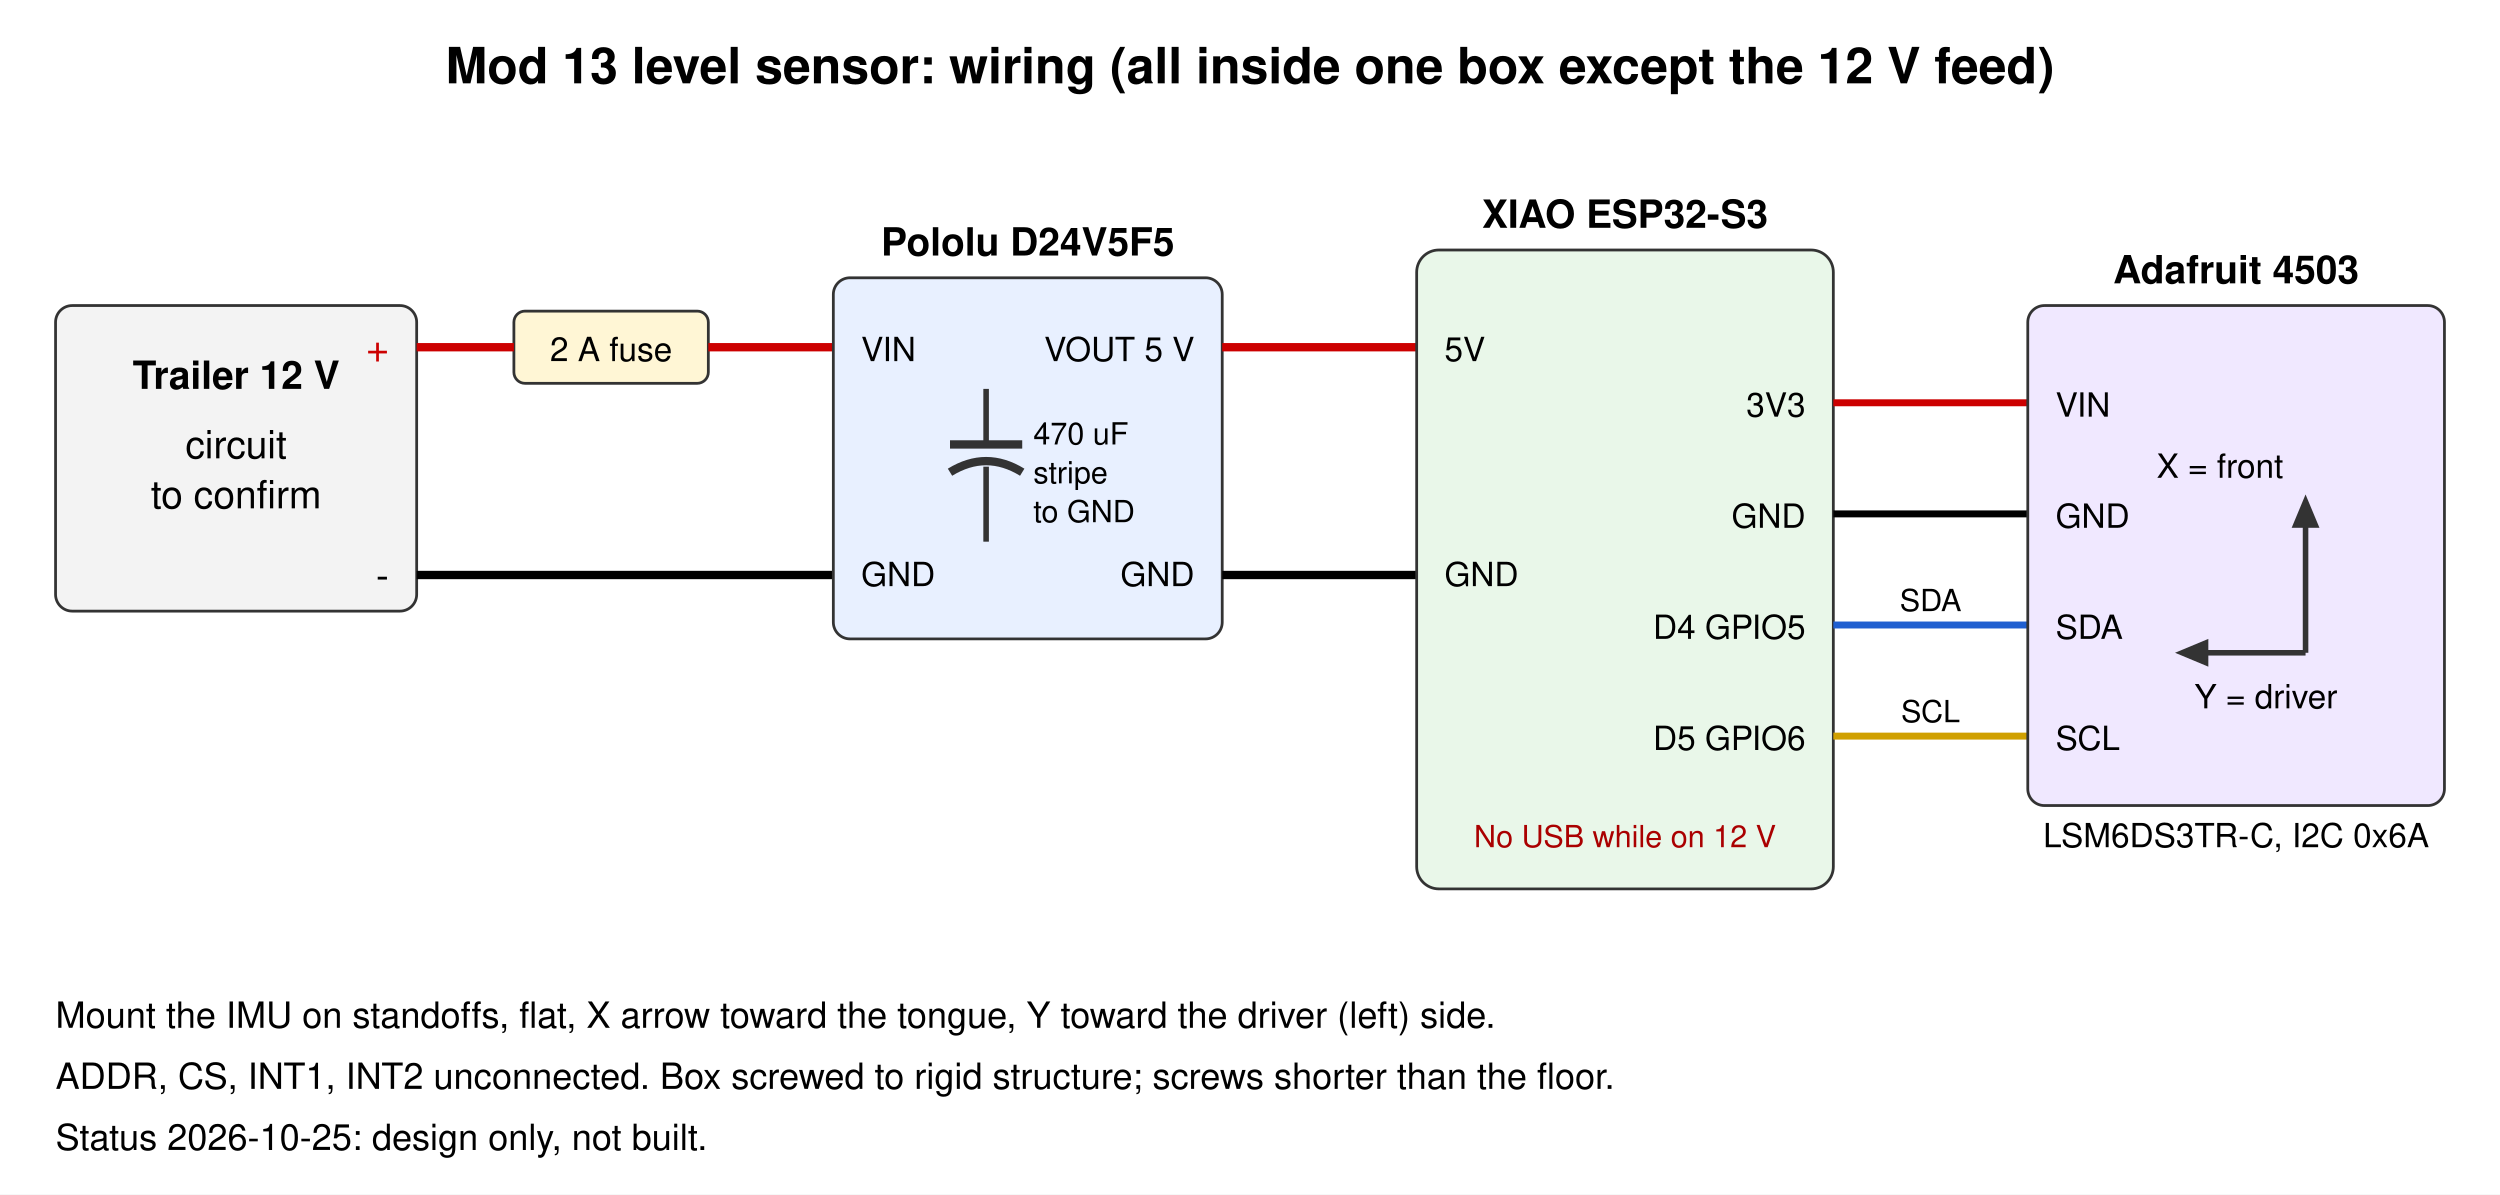
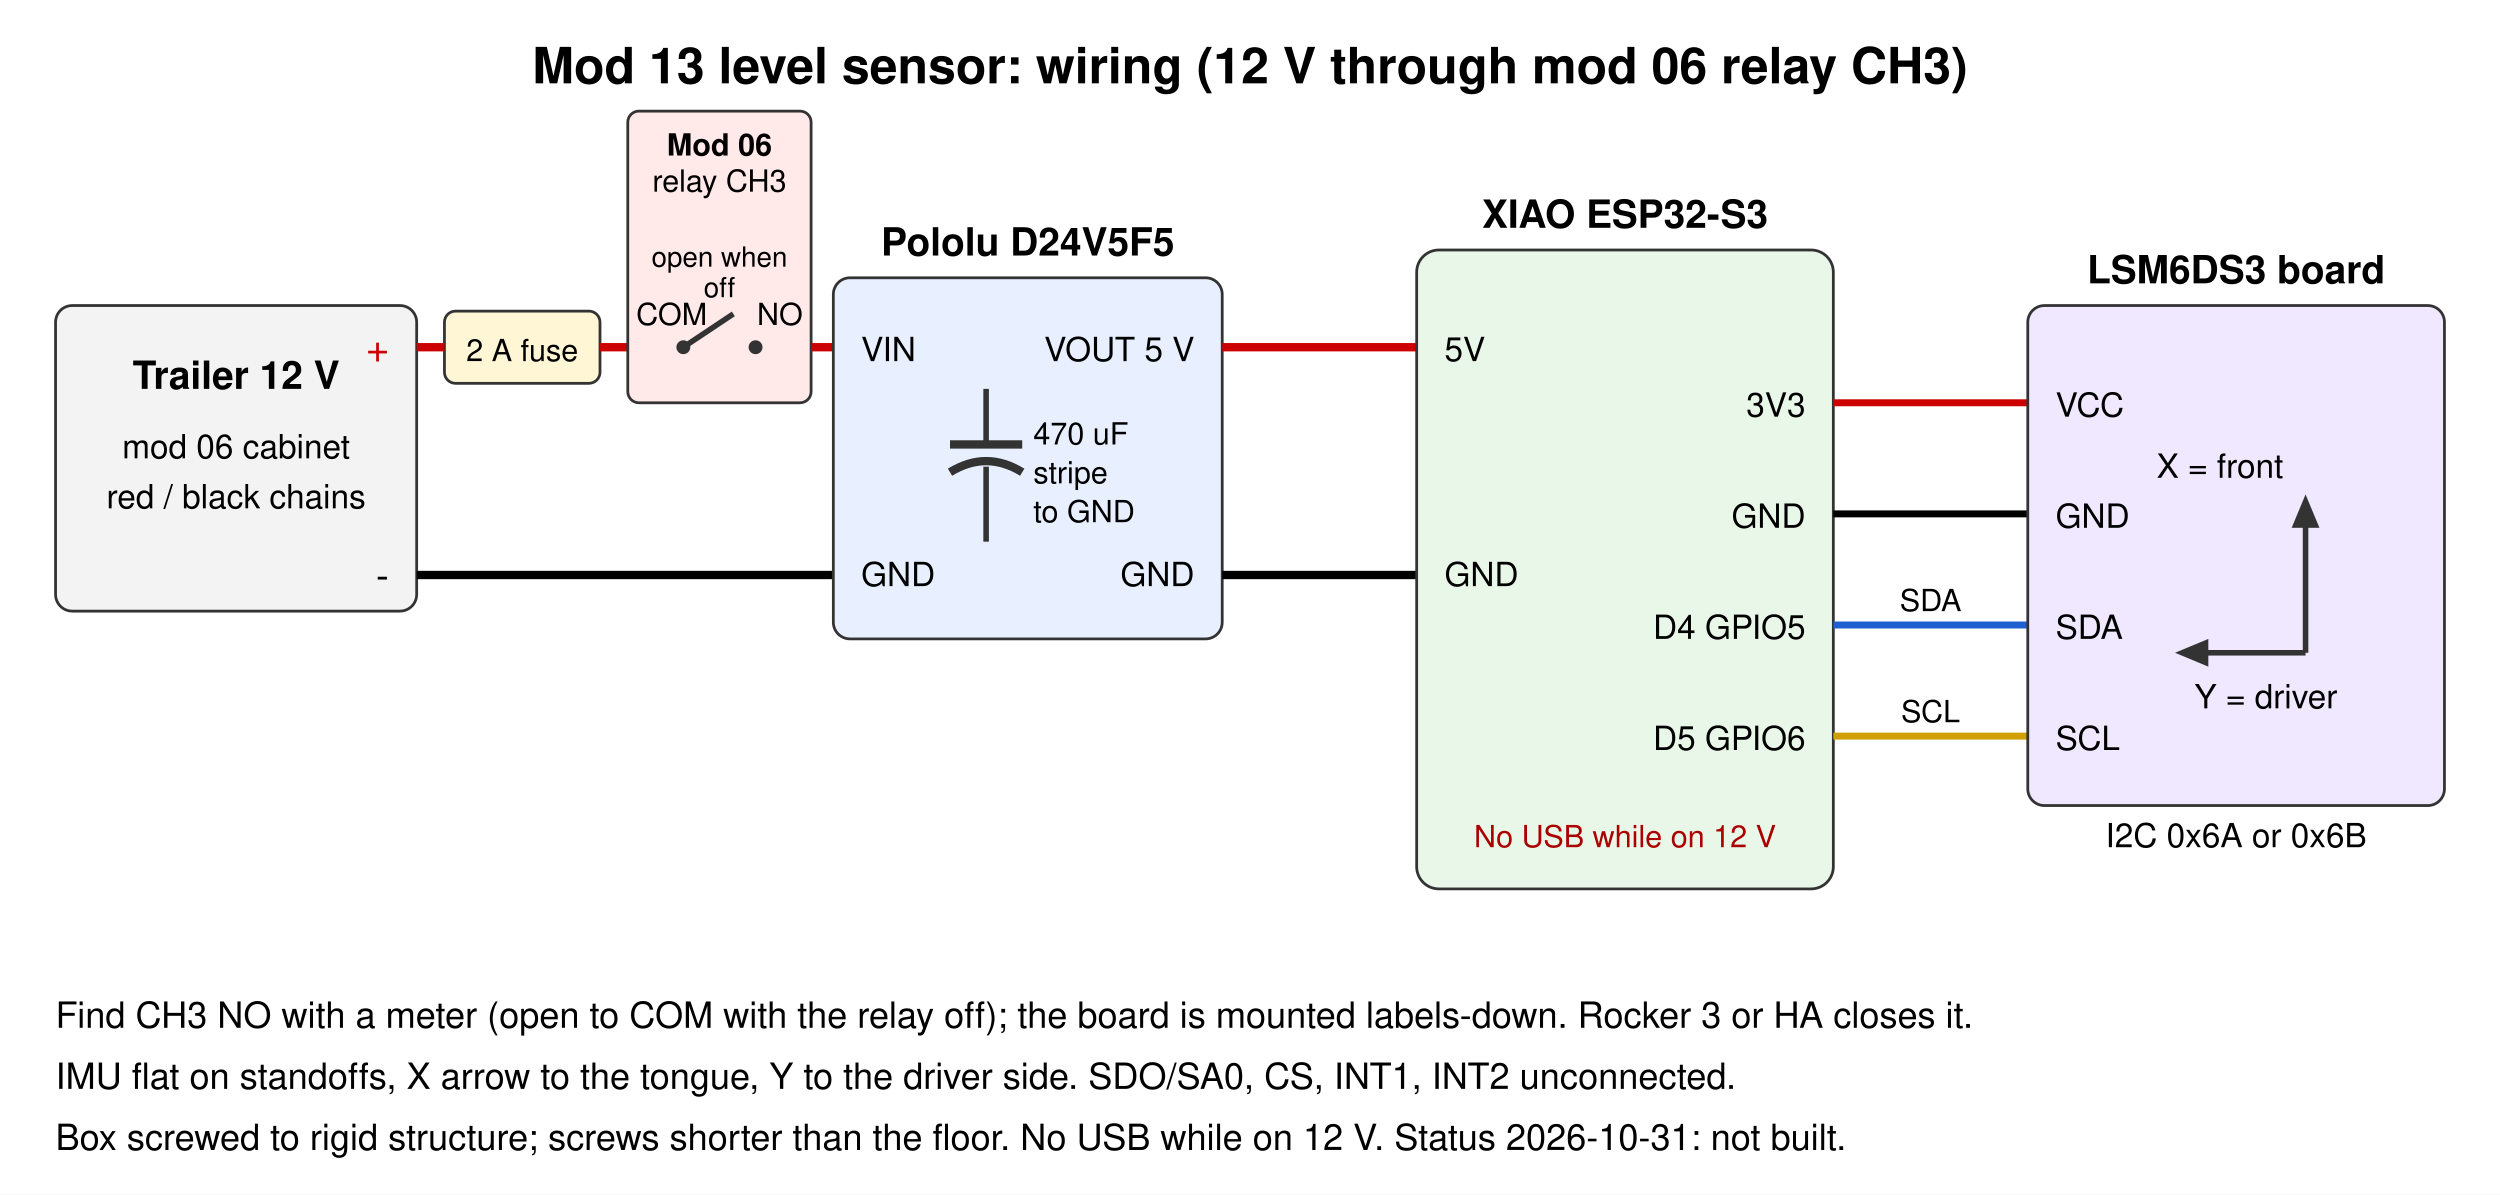
<svg xmlns="http://www.w3.org/2000/svg" viewBox="0 0 900 430" width="900" height="430" font-family="Helvetica, Arial, sans-serif" font-size="14">
  <rect width="900" height="430" fill="#ffffff" />
-   <text x="450" y="30" text-anchor="middle" font-size="18" font-weight="bold">Mod 13 level sensor: wiring (all inside one box except the 12 V feed)</text>
+   <text x="450" y="30" text-anchor="middle" font-size="18" font-weight="bold">Mod 13 level sensor: wiring (12 V through mod 06 relay CH3)</text>
  <rect x="20" y="110" width="130" height="110" rx="6" fill="#f3f3f3" stroke="#333" />
  <text x="85" y="140" text-anchor="middle" font-weight="bold">Trailer 12 V</text>
-   <text x="85" y="165" text-anchor="middle">circuit</text>
-   <text x="85" y="183" text-anchor="middle">to confirm</text>
+   <text x="85" y="165" text-anchor="middle" font-size="12">mod 06 cabinet</text>
+   <text x="85" y="183" text-anchor="middle" font-size="12">red / black chains</text>
  <text x="140" y="130" text-anchor="end" fill="#c00">+</text>
  <text x="140" y="212" text-anchor="end">-</text>
-   <rect x="185" y="112" width="70" height="26" rx="4" fill="#fff6d5" stroke="#333" />
-   <text x="220" y="130" text-anchor="middle" font-size="12">2 A fuse</text>
-   <line x1="150" y1="125" x2="185" y2="125" stroke="#c00" stroke-width="3" />
-   <line x1="255" y1="125" x2="300" y2="125" stroke="#c00" stroke-width="3" />
+   <rect x="160" y="112" width="56" height="26" rx="4" fill="#fff6d5" stroke="#333" />
+   <text x="188" y="130" text-anchor="middle" font-size="11">2 A fuse</text>
+   <line x1="150" y1="125" x2="160" y2="125" stroke="#c00" stroke-width="3" />
+   <line x1="216" y1="125" x2="226" y2="125" stroke="#c00" stroke-width="3" />
+   <rect x="226" y="40" width="66" height="105" rx="4" fill="#ffe9e9" stroke="#333" />
+   <text x="259" y="56" text-anchor="middle" font-size="11" font-weight="bold">Mod 06</text>
+   <text x="259" y="69" text-anchor="middle" font-size="11">relay CH3</text>
+   <text x="229" y="117" font-size="11">COM</text>
+   <text x="289" y="117" font-size="11" text-anchor="end">NO</text>
+   <line x1="246" y1="125" x2="264" y2="113" stroke="#333" stroke-width="2" />
+   <circle cx="246" cy="125" r="2.5" fill="#333" />
+   <circle cx="272" cy="125" r="2.5" fill="#333" />
+   <text x="259" y="96" text-anchor="middle" font-size="10">open when</text>
+   <text x="259" y="107" text-anchor="middle" font-size="10">off</text>
+   <line x1="292" y1="125" x2="300" y2="125" stroke="#c00" stroke-width="3" />
  <line x1="150" y1="207" x2="300" y2="207" stroke="#000" stroke-width="3" />
  <rect x="300" y="100" width="140" height="130" rx="6" fill="#e8f0ff" stroke="#333" />
  <text x="370" y="92" text-anchor="middle" font-weight="bold">Pololu D24V5F5</text>
  <text x="310" y="130" font-size="12">VIN</text>
  <text x="310" y="211" font-size="12">GND</text>
  <text x="430" y="130" font-size="12" text-anchor="end">VOUT 5 V</text>
  <text x="430" y="211" font-size="12" text-anchor="end">GND</text>
  <line x1="355" y1="140" x2="355" y2="160" stroke="#333" stroke-width="2" />
  <line x1="342" y1="160" x2="368" y2="160" stroke="#333" stroke-width="3" />
  <path d="M342 170 Q355 162 368 170" fill="none" stroke="#333" stroke-width="3" />
  <line x1="355" y1="168" x2="355" y2="195" stroke="#333" stroke-width="2" />
  <text x="372" y="160" font-size="11">470 uF</text>
  <text x="372" y="174" font-size="11">stripe</text>
  <text x="372" y="188" font-size="11">to GND</text>
  <line x1="440" y1="125" x2="510" y2="125" stroke="#c00" stroke-width="3" />
  <line x1="440" y1="207" x2="510" y2="207" stroke="#000" stroke-width="3" />
  <rect x="510" y="90" width="150" height="230" rx="8" fill="#e9f7e9" stroke="#333" />
  <text x="585" y="82" text-anchor="middle" font-weight="bold">XIAO ESP32-S3</text>
  <text x="520" y="130" font-size="12">5V</text>
  <text x="520" y="211" font-size="12">GND</text>
  <text x="650" y="150" font-size="12" text-anchor="end">3V3</text>
  <text x="650" y="190" font-size="12" text-anchor="end">GND</text>
  <text x="650" y="230" font-size="12" text-anchor="end">D4 GPIO5</text>
  <text x="650" y="270" font-size="12" text-anchor="end">D5 GPIO6</text>
  <text x="585" y="305" text-anchor="middle" font-size="11" fill="#a00">No USB while on 12 V</text>
  <line x1="660" y1="145" x2="730" y2="145" stroke="#c00" stroke-width="2.5" />
  <line x1="660" y1="185" x2="730" y2="185" stroke="#000" stroke-width="2.5" />
  <line x1="660" y1="225" x2="730" y2="225" stroke="#1f5fd0" stroke-width="2.5" />
  <line x1="660" y1="265" x2="730" y2="265" stroke="#d0a000" stroke-width="2.5" />
  <text x="695" y="220" text-anchor="middle" font-size="11">SDA</text>
  <text x="695" y="260" text-anchor="middle" font-size="11">SCL</text>
  <rect x="730" y="110" width="150" height="180" rx="6" fill="#f0e8ff" stroke="#333" />
-   <text x="805" y="102" text-anchor="middle" font-weight="bold">Adafruit 4503</text>
-   <text x="805" y="305" text-anchor="middle" font-size="12">LSM6DS3TR-C, I2C 0x6A</text>
-   <text x="740" y="150" font-size="12">VIN</text>
+   <text x="805" y="102" text-anchor="middle" font-weight="bold">LSM6DS3 board</text>
+   <text x="805" y="305" text-anchor="middle" font-size="12">I2C 0x6A or 0x6B</text>
+   <text x="740" y="150" font-size="12">VCC</text>
  <text x="740" y="190" font-size="12">GND</text>
  <text x="740" y="230" font-size="12">SDA</text>
  <text x="740" y="270" font-size="12">SCL</text>
  <line x1="830" y1="235" x2="830" y2="185" stroke="#333" stroke-width="2" />
  <polygon points="830,178 825,190 835,190" fill="#333" />
  <text x="822" y="172" font-size="12" text-anchor="end">X = front</text>
  <line x1="830" y1="235" x2="790" y2="235" stroke="#333" stroke-width="2" />
  <polygon points="783,235 795,230 795,240" fill="#333" />
  <text x="790" y="255" font-size="12">Y = driver</text>
-   <text x="20" y="370" font-size="13">Mount the IMU on standoffs, flat, X arrow toward the tongue, Y toward the driver (left) side.</text>
-   <text x="20" y="392" font-size="13">ADDR, CS, INT1, INT2 unconnected. Box screwed to rigid structure; screws shorter than the floor.</text>
-   <text x="20" y="414" font-size="13">Status 2026-10-25: design only, not built.</text>
+   <text x="20" y="370" font-size="13">Find CH3 NO with a meter (open to COM with the relay off); the board is mounted labels-down. Rocker 3 or HA closes it.</text>
+   <text x="20" y="392" font-size="13">IMU flat on standoffs, X arrow to the tongue, Y to the driver side. SDO/SA0, CS, INT1, INT2 unconnected.</text>
+   <text x="20" y="414" font-size="13">Box screwed to rigid structure; screws shorter than the floor. No USB while on 12 V. Status 2026-10-31: not built.</text>
</svg>
